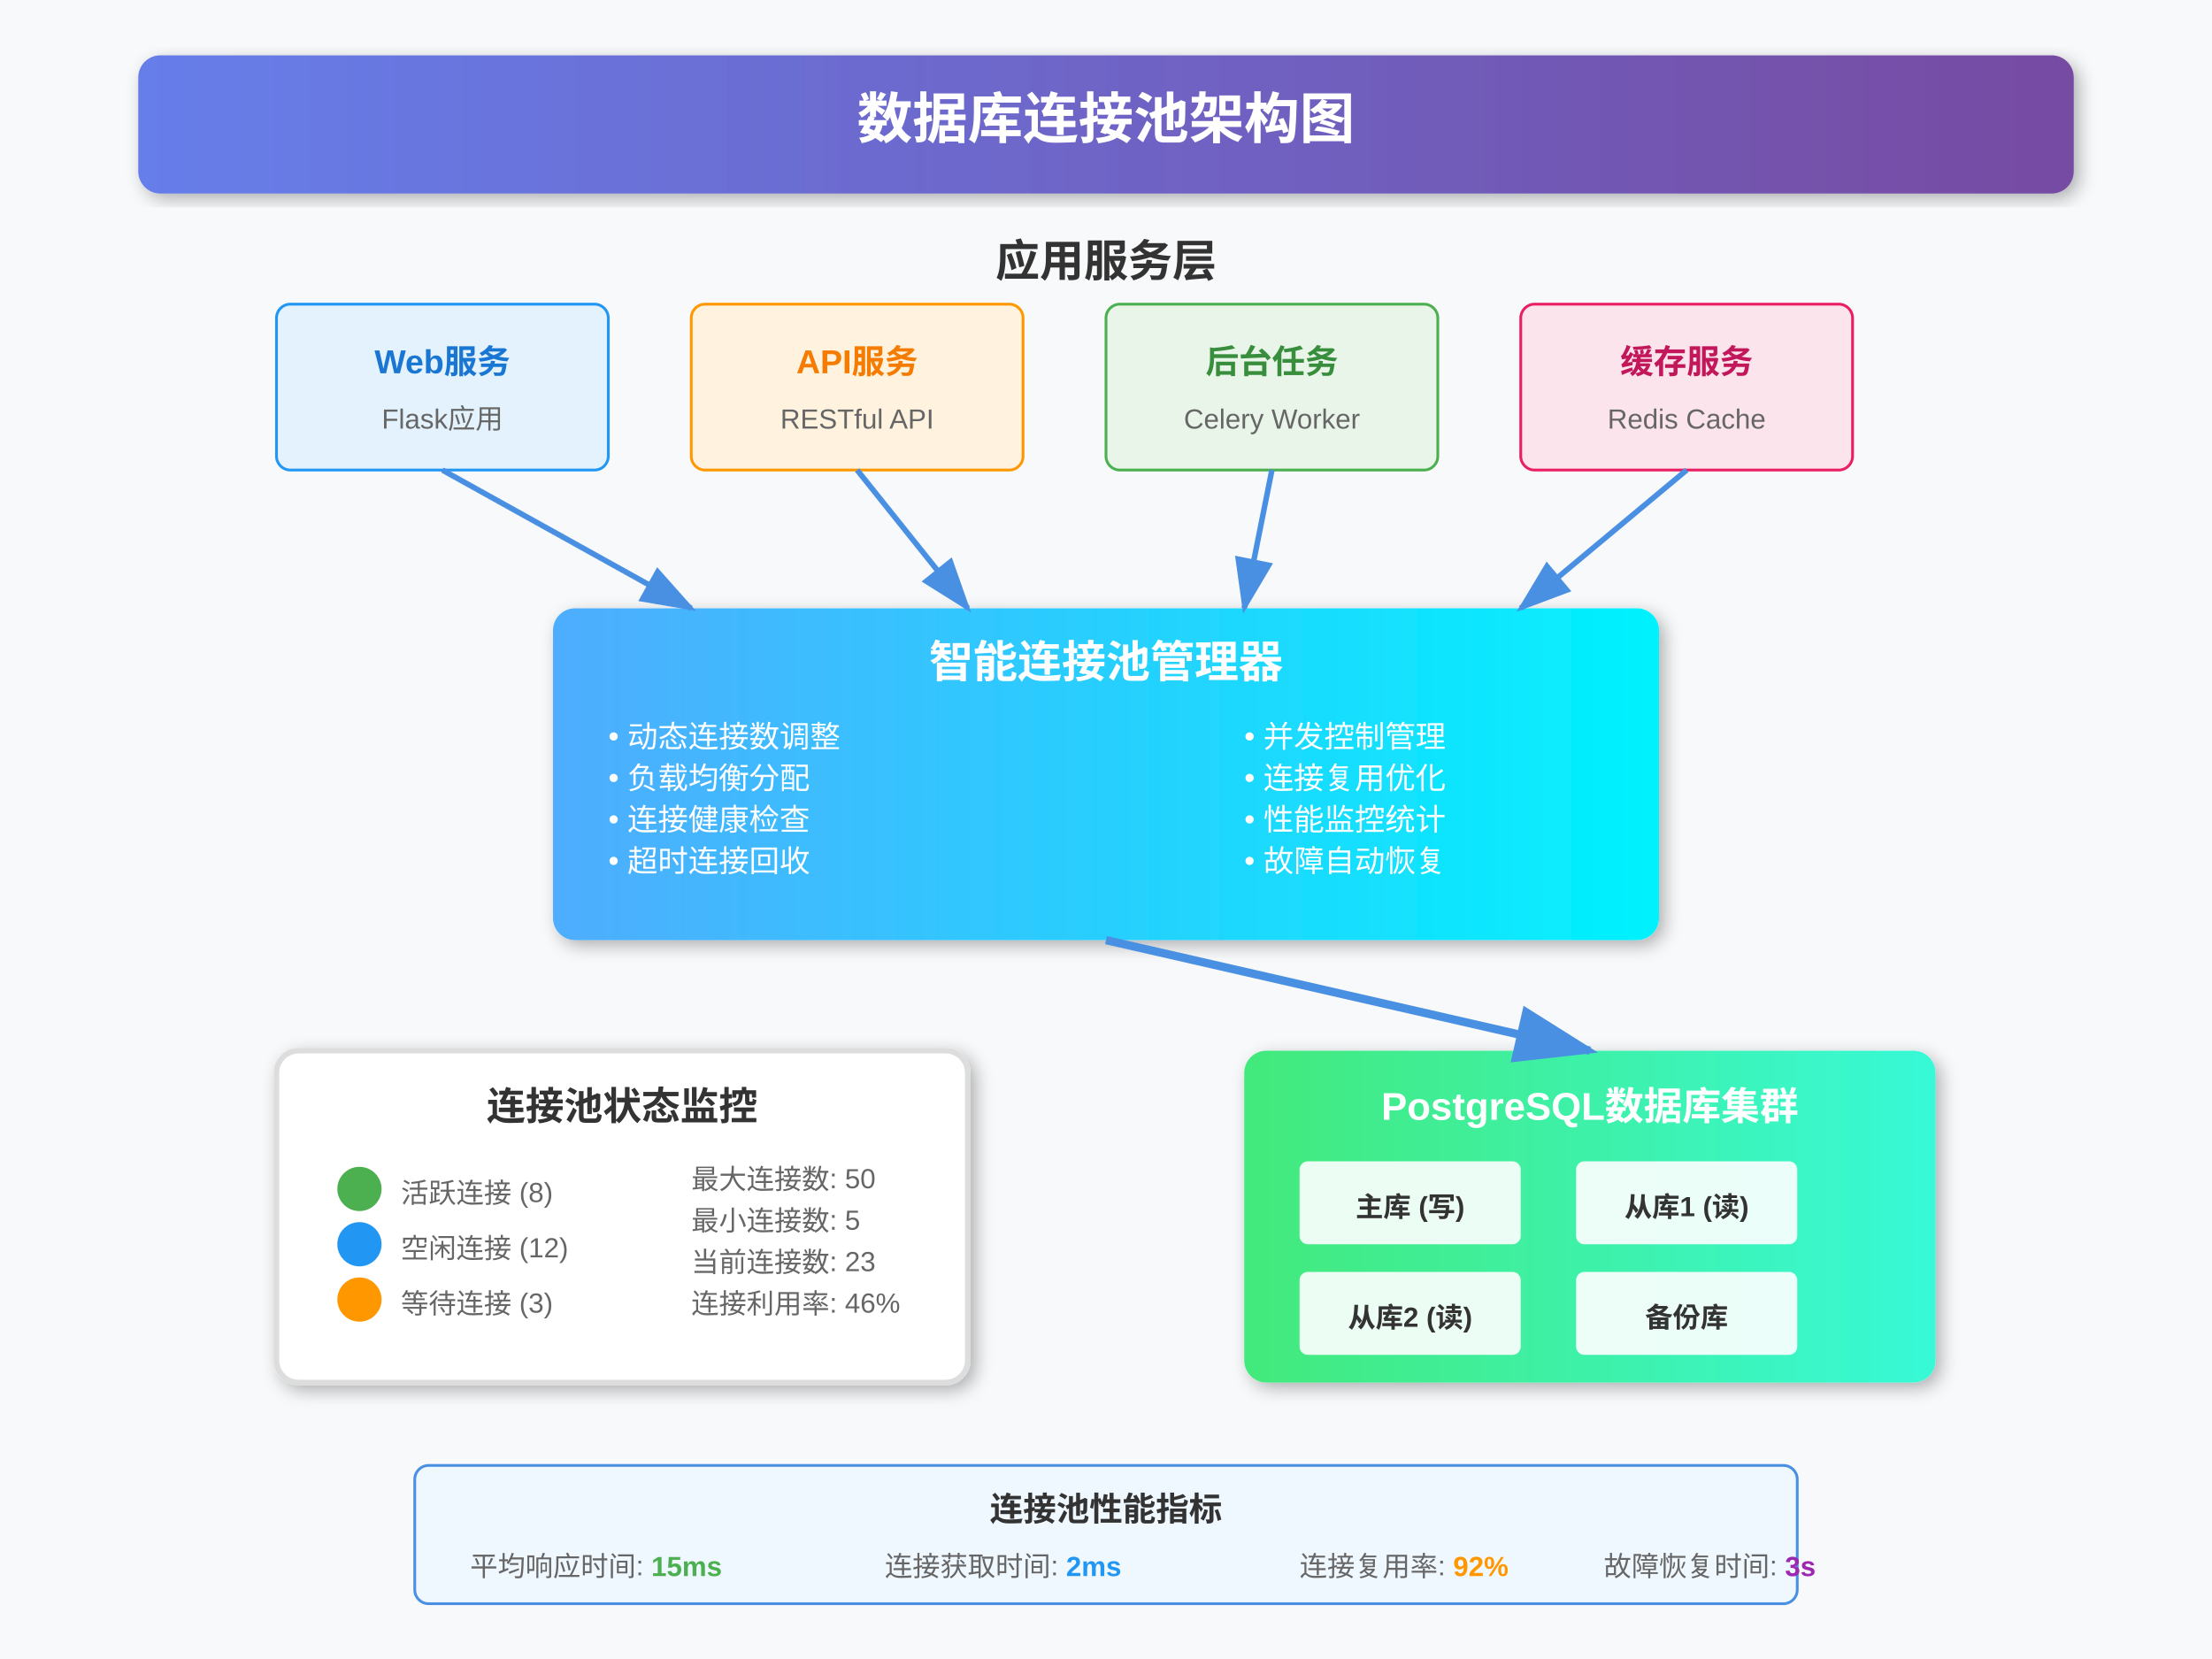
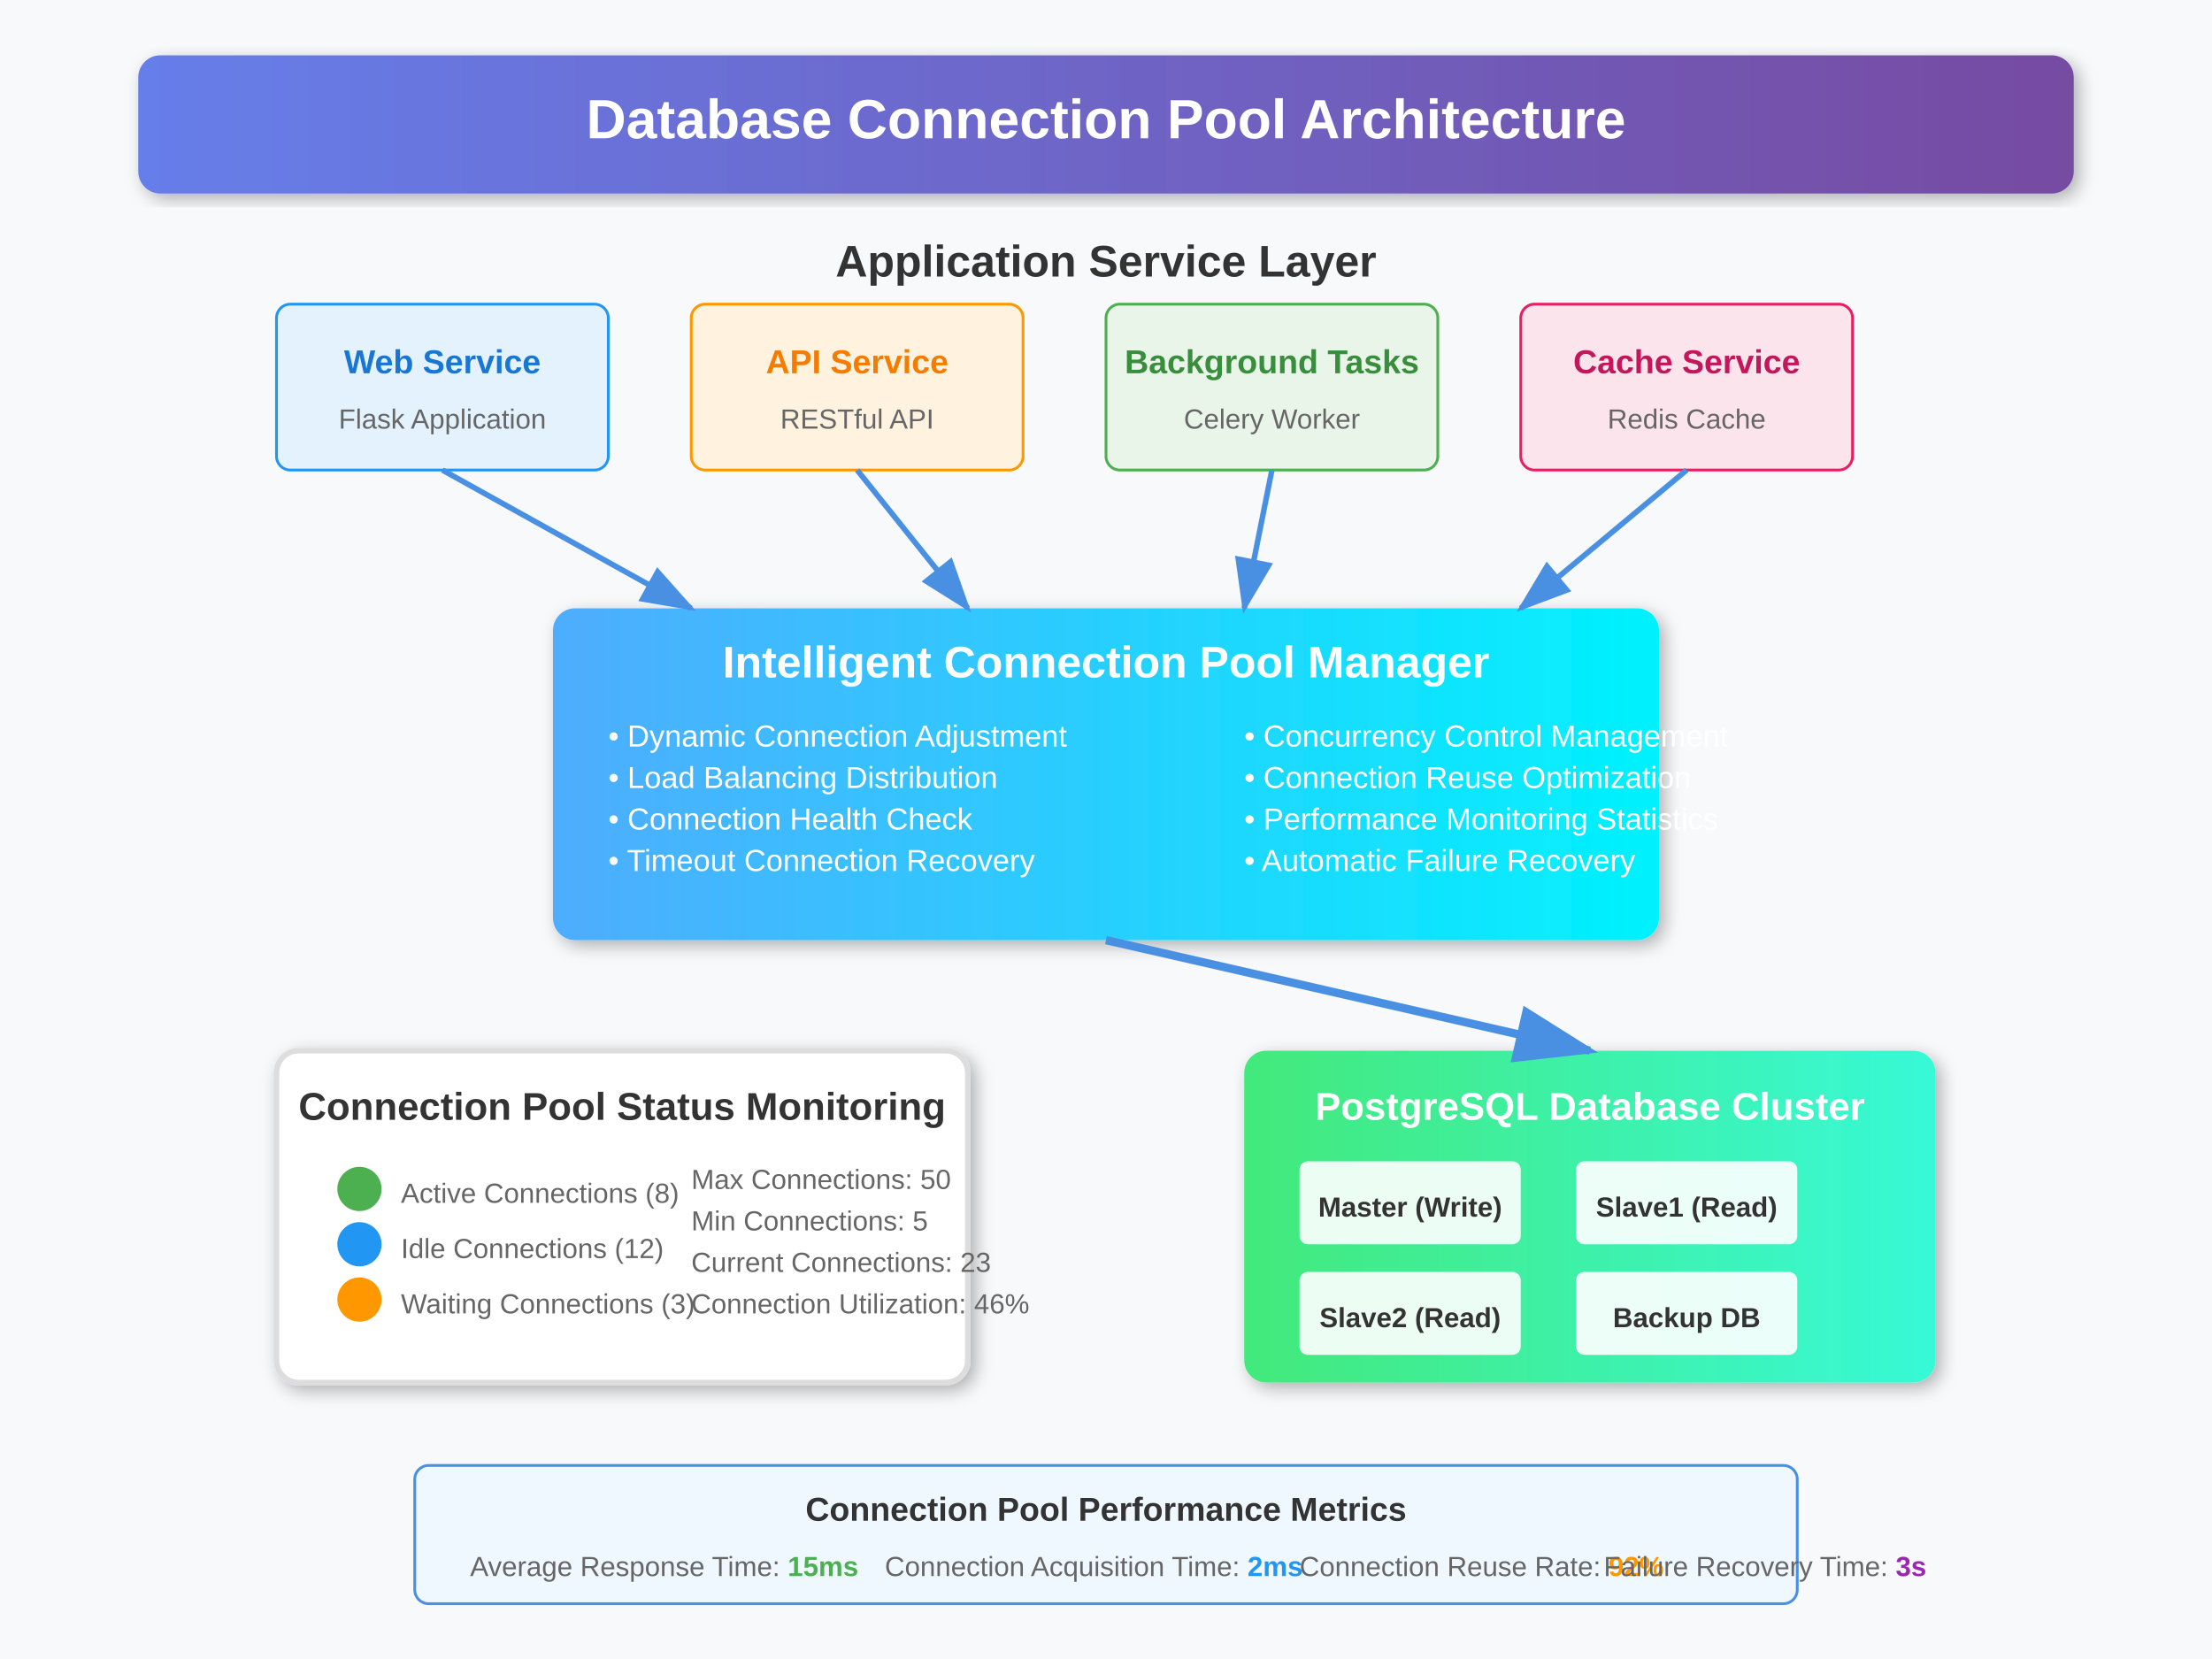
<svg xmlns="http://www.w3.org/2000/svg" width="800" height="600">
  <defs>
    <linearGradient id="headerGradient" x1="0%" y1="0%" x2="100%" y2="0%">
      <stop offset="0%" style="stop-color:#667eea;stop-opacity:1" />
      <stop offset="100%" style="stop-color:#764ba2;stop-opacity:1" />
    </linearGradient>
    <linearGradient id="poolGradient" x1="0%" y1="0%" x2="100%" y2="0%">
      <stop offset="0%" style="stop-color:#4facfe;stop-opacity:1" />
      <stop offset="100%" style="stop-color:#00f2fe;stop-opacity:1" />
    </linearGradient>
    <linearGradient id="dbGradient" x1="0%" y1="0%" x2="100%" y2="0%">
      <stop offset="0%" style="stop-color:#43e97b;stop-opacity:1" />
      <stop offset="100%" style="stop-color:#38f9d7;stop-opacity:1" />
    </linearGradient>
    <filter id="shadow">
      <feDropShadow dx="2" dy="2" stdDeviation="3" flood-color="#000000" flood-opacity="0.3" />
    </filter>
    <marker id="arrowhead" markerWidth="10" markerHeight="7" refX="9" refY="3.5" orient="auto">
      <polygon points="0 0, 10 3.5, 0 7" fill="#4A90E2" />
    </marker>
  </defs>
  <rect width="800" height="600" fill="#f8f9fa" />
  <rect x="50" y="20" width="700" height="50" rx="8" fill="url(#headerGradient)" filter="url(#shadow)" />
-   <text x="400" y="50" text-anchor="middle" font-family="Arial, sans-serif" font-size="20" font-weight="bold" fill="white">数据库连接池架构图</text>
-   <text x="400" y="100" text-anchor="middle" font-family="Arial, sans-serif" font-size="16" font-weight="bold" fill="#333">应用服务层</text>
+   <text x="400" y="50" text-anchor="middle" font-family="Arial, sans-serif" font-size="20" font-weight="bold" fill="white">Database Connection Pool Architecture</text>
+   <text x="400" y="100" text-anchor="middle" font-family="Arial, sans-serif" font-size="16" font-weight="bold" fill="#333">Application Service Layer</text>
  <rect x="100" y="110" width="120" height="60" rx="5" fill="#e3f2fd" stroke="#2196f3" stroke-width="1" />
-   <text x="160" y="135" text-anchor="middle" font-family="Arial, sans-serif" font-size="12" font-weight="bold" fill="#1976d2">Web服务</text>
-   <text x="160" y="155" text-anchor="middle" font-family="Arial, sans-serif" font-size="10" fill="#666">Flask应用</text>
+   <text x="160" y="135" text-anchor="middle" font-family="Arial, sans-serif" font-size="12" font-weight="bold" fill="#1976d2">Web Service</text>
+   <text x="160" y="155" text-anchor="middle" font-family="Arial, sans-serif" font-size="10" fill="#666">Flask Application</text>
  <rect x="250" y="110" width="120" height="60" rx="5" fill="#fff3e0" stroke="#ff9800" stroke-width="1" />
-   <text x="310" y="135" text-anchor="middle" font-family="Arial, sans-serif" font-size="12" font-weight="bold" fill="#f57c00">API服务</text>
+   <text x="310" y="135" text-anchor="middle" font-family="Arial, sans-serif" font-size="12" font-weight="bold" fill="#f57c00">API Service</text>
  <text x="310" y="155" text-anchor="middle" font-family="Arial, sans-serif" font-size="10" fill="#666">RESTful API</text>
  <rect x="400" y="110" width="120" height="60" rx="5" fill="#e8f5e8" stroke="#4caf50" stroke-width="1" />
-   <text x="460" y="135" text-anchor="middle" font-family="Arial, sans-serif" font-size="12" font-weight="bold" fill="#388e3c">后台任务</text>
+   <text x="460" y="135" text-anchor="middle" font-family="Arial, sans-serif" font-size="12" font-weight="bold" fill="#388e3c">Background Tasks</text>
  <text x="460" y="155" text-anchor="middle" font-family="Arial, sans-serif" font-size="10" fill="#666">Celery Worker</text>
  <rect x="550" y="110" width="120" height="60" rx="5" fill="#fce4ec" stroke="#e91e63" stroke-width="1" />
-   <text x="610" y="135" text-anchor="middle" font-family="Arial, sans-serif" font-size="12" font-weight="bold" fill="#c2185b">缓存服务</text>
+   <text x="610" y="135" text-anchor="middle" font-family="Arial, sans-serif" font-size="12" font-weight="bold" fill="#c2185b">Cache Service</text>
  <text x="610" y="155" text-anchor="middle" font-family="Arial, sans-serif" font-size="10" fill="#666">Redis Cache</text>
  <rect x="200" y="220" width="400" height="120" rx="8" fill="url(#poolGradient)" filter="url(#shadow)" />
-   <text x="400" y="245" text-anchor="middle" font-family="Arial, sans-serif" font-size="16" font-weight="bold" fill="white">智能连接池管理器</text>
-   <text x="220" y="270" font-family="Arial, sans-serif" font-size="11" fill="white">• 动态连接数调整</text>
-   <text x="220" y="285" font-family="Arial, sans-serif" font-size="11" fill="white">• 负载均衡分配</text>
-   <text x="220" y="300" font-family="Arial, sans-serif" font-size="11" fill="white">• 连接健康检查</text>
-   <text x="220" y="315" font-family="Arial, sans-serif" font-size="11" fill="white">• 超时连接回收</text>
-   <text x="450" y="270" font-family="Arial, sans-serif" font-size="11" fill="white">• 并发控制管理</text>
-   <text x="450" y="285" font-family="Arial, sans-serif" font-size="11" fill="white">• 连接复用优化</text>
-   <text x="450" y="300" font-family="Arial, sans-serif" font-size="11" fill="white">• 性能监控统计</text>
-   <text x="450" y="315" font-family="Arial, sans-serif" font-size="11" fill="white">• 故障自动恢复</text>
+   <text x="400" y="245" text-anchor="middle" font-family="Arial, sans-serif" font-size="16" font-weight="bold" fill="white">Intelligent Connection Pool Manager</text>
+   <text x="220" y="270" font-family="Arial, sans-serif" font-size="11" fill="white">• Dynamic Connection Adjustment</text>
+   <text x="220" y="285" font-family="Arial, sans-serif" font-size="11" fill="white">• Load Balancing Distribution</text>
+   <text x="220" y="300" font-family="Arial, sans-serif" font-size="11" fill="white">• Connection Health Check</text>
+   <text x="220" y="315" font-family="Arial, sans-serif" font-size="11" fill="white">• Timeout Connection Recovery</text>
+   <text x="450" y="270" font-family="Arial, sans-serif" font-size="11" fill="white">• Concurrency Control Management</text>
+   <text x="450" y="285" font-family="Arial, sans-serif" font-size="11" fill="white">• Connection Reuse Optimization</text>
+   <text x="450" y="300" font-family="Arial, sans-serif" font-size="11" fill="white">• Performance Monitoring Statistics</text>
+   <text x="450" y="315" font-family="Arial, sans-serif" font-size="11" fill="white">• Automatic Failure Recovery</text>
  <line x1="160" y1="170" x2="250" y2="220" stroke="#4A90E2" stroke-width="2" marker-end="url(#arrowhead)" />
  <line x1="310" y1="170" x2="350" y2="220" stroke="#4A90E2" stroke-width="2" marker-end="url(#arrowhead)" />
  <line x1="460" y1="170" x2="450" y2="220" stroke="#4A90E2" stroke-width="2" marker-end="url(#arrowhead)" />
  <line x1="610" y1="170" x2="550" y2="220" stroke="#4A90E2" stroke-width="2" marker-end="url(#arrowhead)" />
  <rect x="100" y="380" width="250" height="120" rx="8" fill="#ffffff" stroke="#ddd" stroke-width="2" filter="url(#shadow)" />
-   <text x="225" y="405" text-anchor="middle" font-family="Arial, sans-serif" font-size="14" font-weight="bold" fill="#333">连接池状态监控</text>
+   <text x="225" y="405" text-anchor="middle" font-family="Arial, sans-serif" font-size="14" font-weight="bold" fill="#333">Connection Pool Status Monitoring</text>
  <circle cx="130" cy="430" r="8" fill="#4CAF50" />
-   <text x="145" y="435" font-family="Arial, sans-serif" font-size="10" fill="#666">活跃连接 (8)</text>
+   <text x="145" y="435" font-family="Arial, sans-serif" font-size="10" fill="#666">Active Connections (8)</text>
  <circle cx="130" cy="450" r="8" fill="#2196F3" />
-   <text x="145" y="455" font-family="Arial, sans-serif" font-size="10" fill="#666">空闲连接 (12)</text>
+   <text x="145" y="455" font-family="Arial, sans-serif" font-size="10" fill="#666">Idle Connections (12)</text>
  <circle cx="130" cy="470" r="8" fill="#FF9800" />
-   <text x="145" y="475" font-family="Arial, sans-serif" font-size="10" fill="#666">等待连接 (3)</text>
-   <text x="250" y="430" font-family="Arial, sans-serif" font-size="10" fill="#666">最大连接数: 50</text>
-   <text x="250" y="445" font-family="Arial, sans-serif" font-size="10" fill="#666">最小连接数: 5</text>
-   <text x="250" y="460" font-family="Arial, sans-serif" font-size="10" fill="#666">当前连接数: 23</text>
-   <text x="250" y="475" font-family="Arial, sans-serif" font-size="10" fill="#666">连接利用率: 46%</text>
+   <text x="145" y="475" font-family="Arial, sans-serif" font-size="10" fill="#666">Waiting Connections (3)</text>
+   <text x="250" y="430" font-family="Arial, sans-serif" font-size="10" fill="#666">Max Connections: 50</text>
+   <text x="250" y="445" font-family="Arial, sans-serif" font-size="10" fill="#666">Min Connections: 5</text>
+   <text x="250" y="460" font-family="Arial, sans-serif" font-size="10" fill="#666">Current Connections: 23</text>
+   <text x="250" y="475" font-family="Arial, sans-serif" font-size="10" fill="#666">Connection Utilization: 46%</text>
  <rect x="450" y="380" width="250" height="120" rx="8" fill="url(#dbGradient)" filter="url(#shadow)" />
-   <text x="575" y="405" text-anchor="middle" font-family="Arial, sans-serif" font-size="14" font-weight="bold" fill="white">PostgreSQL数据库集群</text>
+   <text x="575" y="405" text-anchor="middle" font-family="Arial, sans-serif" font-size="14" font-weight="bold" fill="white">PostgreSQL Database Cluster</text>
  <rect x="470" y="420" width="80" height="30" rx="3" fill="#ffffff" opacity="0.9" />
-   <text x="510" y="440" text-anchor="middle" font-family="Arial, sans-serif" font-size="10" font-weight="bold" fill="#333">主库 (写)</text>
+   <text x="510" y="440" text-anchor="middle" font-family="Arial, sans-serif" font-size="10" font-weight="bold" fill="#333">Master (Write)</text>
  <rect x="570" y="420" width="80" height="30" rx="3" fill="#ffffff" opacity="0.9" />
-   <text x="610" y="440" text-anchor="middle" font-family="Arial, sans-serif" font-size="10" font-weight="bold" fill="#333">从库1 (读)</text>
+   <text x="610" y="440" text-anchor="middle" font-family="Arial, sans-serif" font-size="10" font-weight="bold" fill="#333">Slave1 (Read)</text>
  <rect x="470" y="460" width="80" height="30" rx="3" fill="#ffffff" opacity="0.9" />
-   <text x="510" y="480" text-anchor="middle" font-family="Arial, sans-serif" font-size="10" font-weight="bold" fill="#333">从库2 (读)</text>
+   <text x="510" y="480" text-anchor="middle" font-family="Arial, sans-serif" font-size="10" font-weight="bold" fill="#333">Slave2 (Read)</text>
  <rect x="570" y="460" width="80" height="30" rx="3" fill="#ffffff" opacity="0.9" />
-   <text x="610" y="480" text-anchor="middle" font-family="Arial, sans-serif" font-size="10" font-weight="bold" fill="#333">备份库</text>
+   <text x="610" y="480" text-anchor="middle" font-family="Arial, sans-serif" font-size="10" font-weight="bold" fill="#333">Backup DB</text>
  <line x1="400" y1="340" x2="575" y2="380" stroke="#4A90E2" stroke-width="3" marker-end="url(#arrowhead)" />
  <rect x="150" y="530" width="500" height="50" rx="5" fill="#f0f8ff" stroke="#4A90E2" stroke-width="1" />
-   <text x="400" y="550" text-anchor="middle" font-family="Arial, sans-serif" font-size="12" font-weight="bold" fill="#333">连接池性能指标</text>
-   <text x="170" y="570" font-family="Arial, sans-serif" font-size="10" fill="#666">平均响应时间: <tspan font-weight="bold" fill="#4CAF50">15ms</tspan>
+   <text x="400" y="550" text-anchor="middle" font-family="Arial, sans-serif" font-size="12" font-weight="bold" fill="#333">Connection Pool Performance Metrics</text>
+   <text x="170" y="570" font-family="Arial, sans-serif" font-size="10" fill="#666">Average Response Time: <tspan font-weight="bold" fill="#4CAF50">15ms</tspan>
  </text>
-   <text x="320" y="570" font-family="Arial, sans-serif" font-size="10" fill="#666">连接获取时间: <tspan font-weight="bold" fill="#2196F3">2ms</tspan>
+   <text x="320" y="570" font-family="Arial, sans-serif" font-size="10" fill="#666">Connection Acquisition Time: <tspan font-weight="bold" fill="#2196F3">2ms</tspan>
  </text>
-   <text x="470" y="570" font-family="Arial, sans-serif" font-size="10" fill="#666">连接复用率: <tspan font-weight="bold" fill="#FF9800">92%</tspan>
+   <text x="470" y="570" font-family="Arial, sans-serif" font-size="10" fill="#666">Connection Reuse Rate: <tspan font-weight="bold" fill="#FF9800">92%</tspan>
  </text>
-   <text x="580" y="570" font-family="Arial, sans-serif" font-size="10" fill="#666">故障恢复时间: <tspan font-weight="bold" fill="#9C27B0">3s</tspan>
+   <text x="580" y="570" font-family="Arial, sans-serif" font-size="10" fill="#666">Failure Recovery Time: <tspan font-weight="bold" fill="#9C27B0">3s</tspan>
  </text>
</svg>
